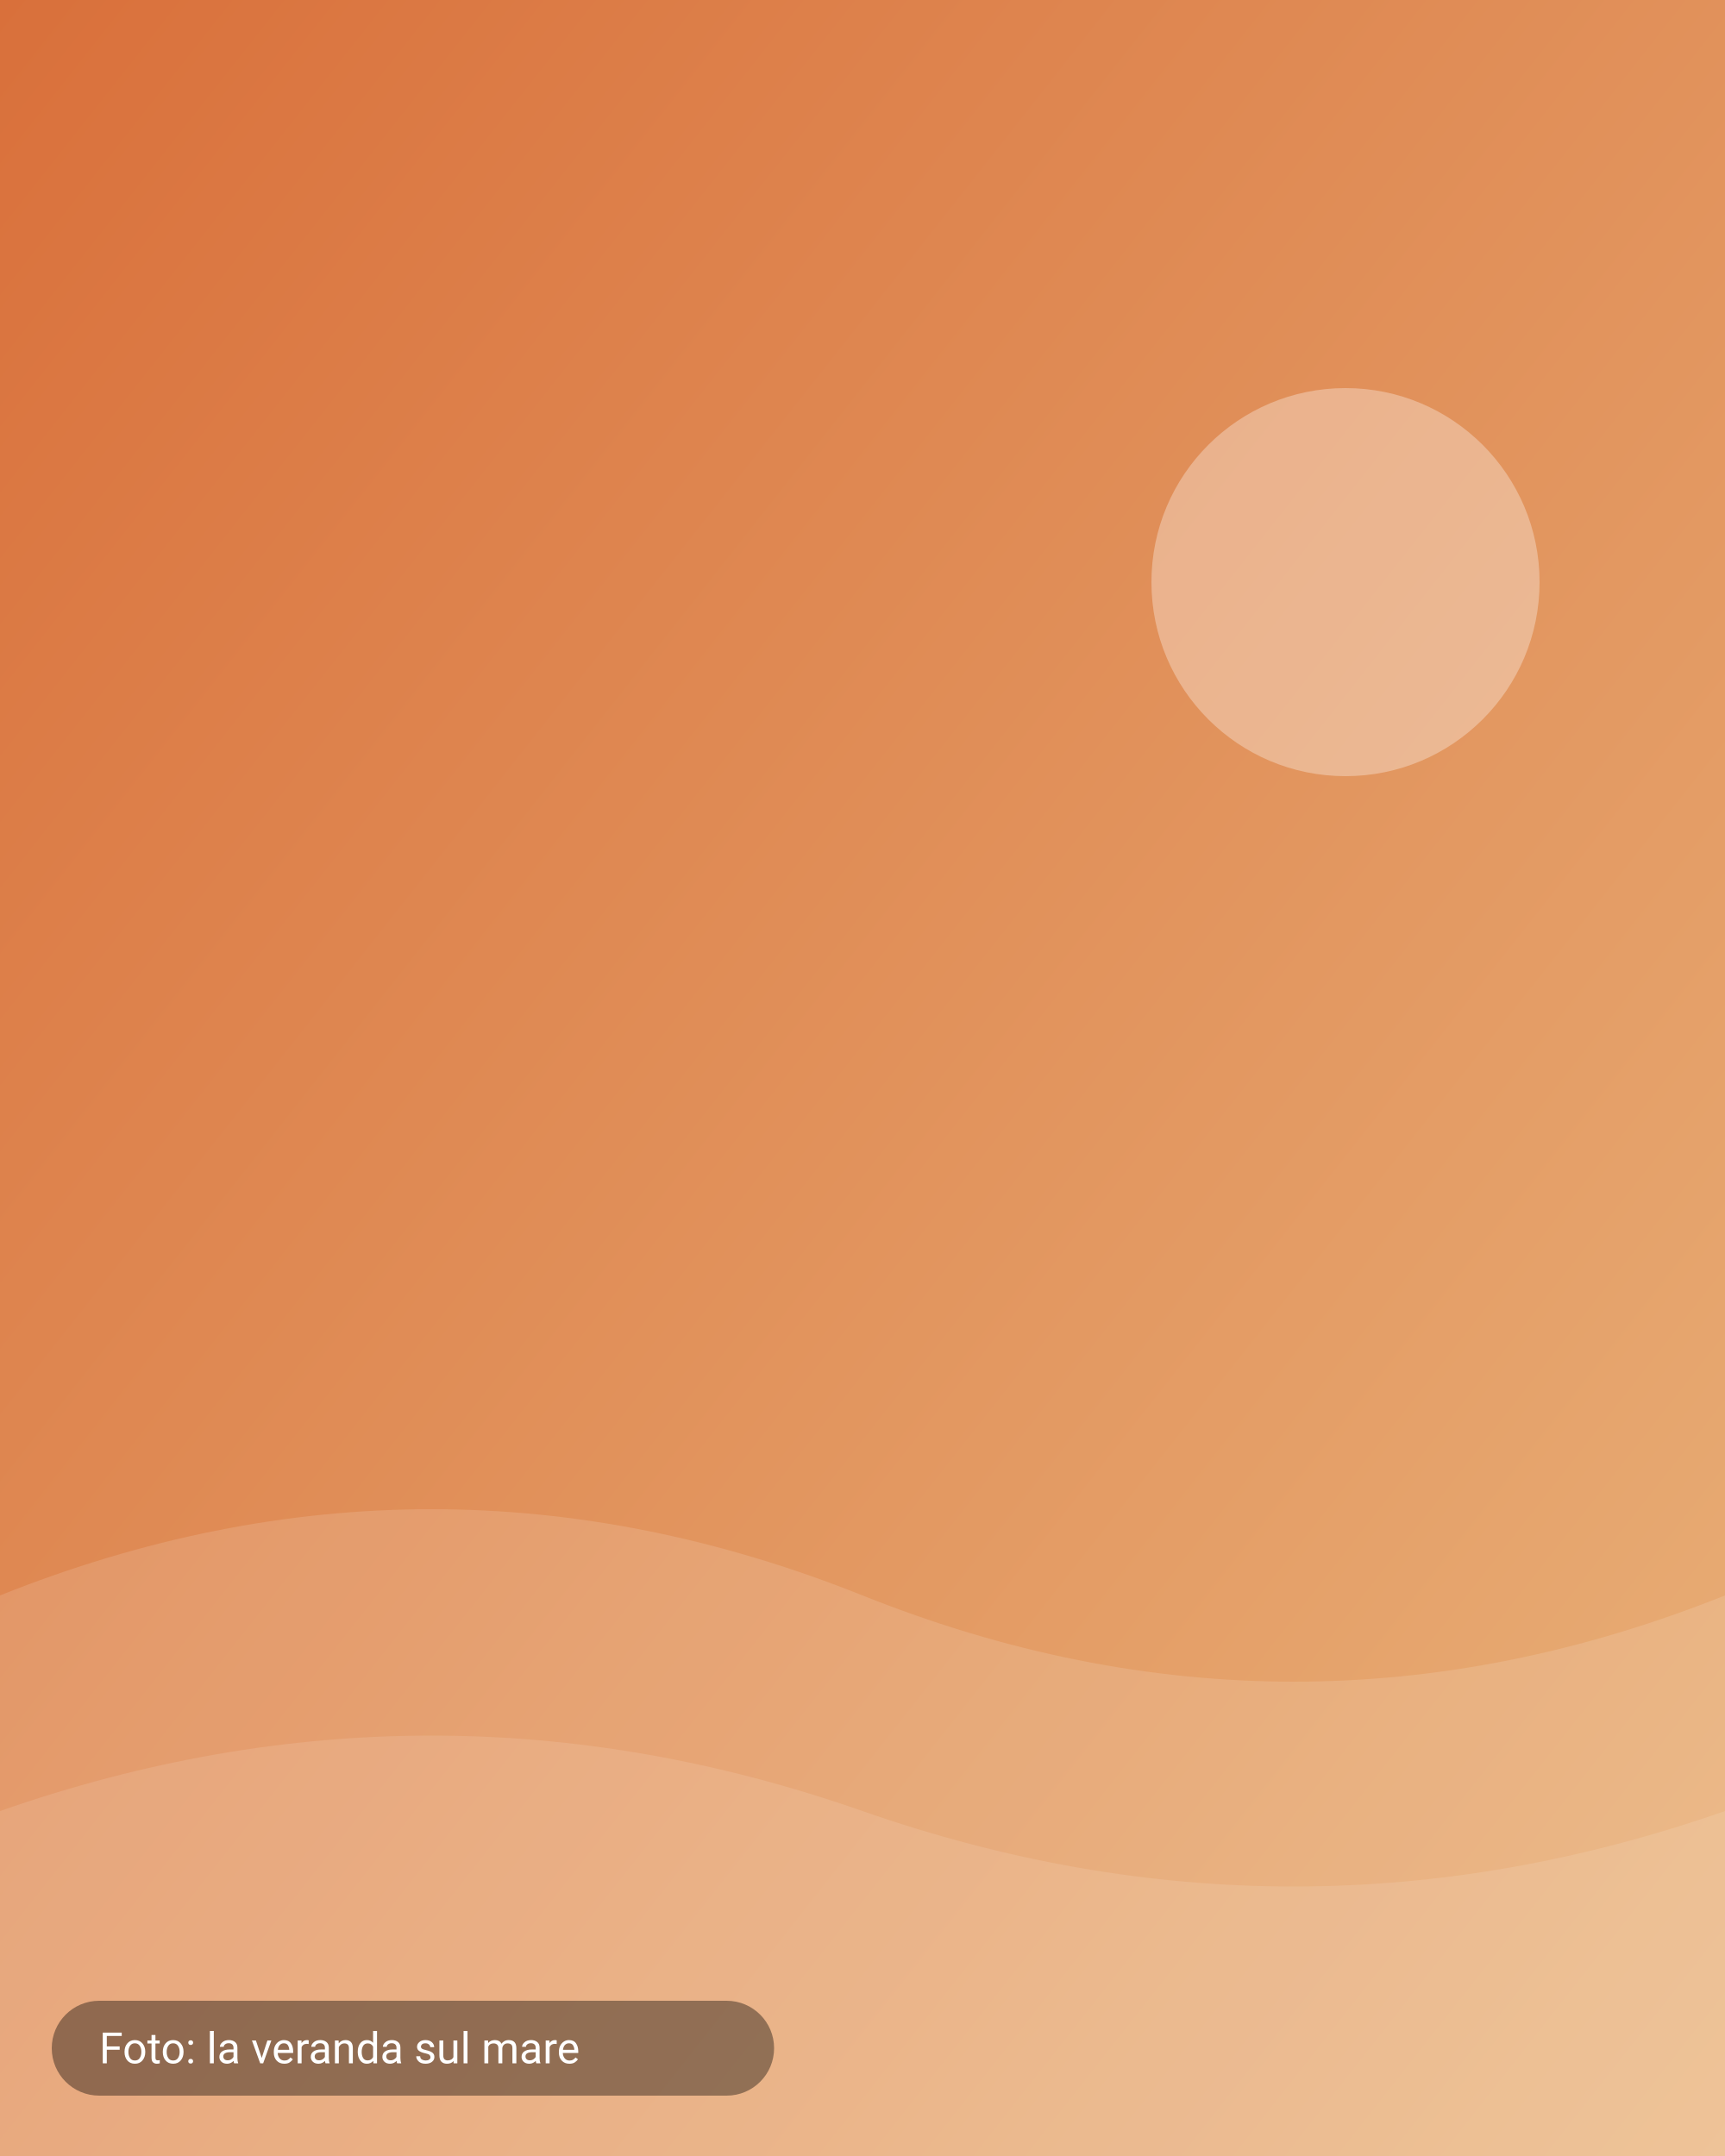
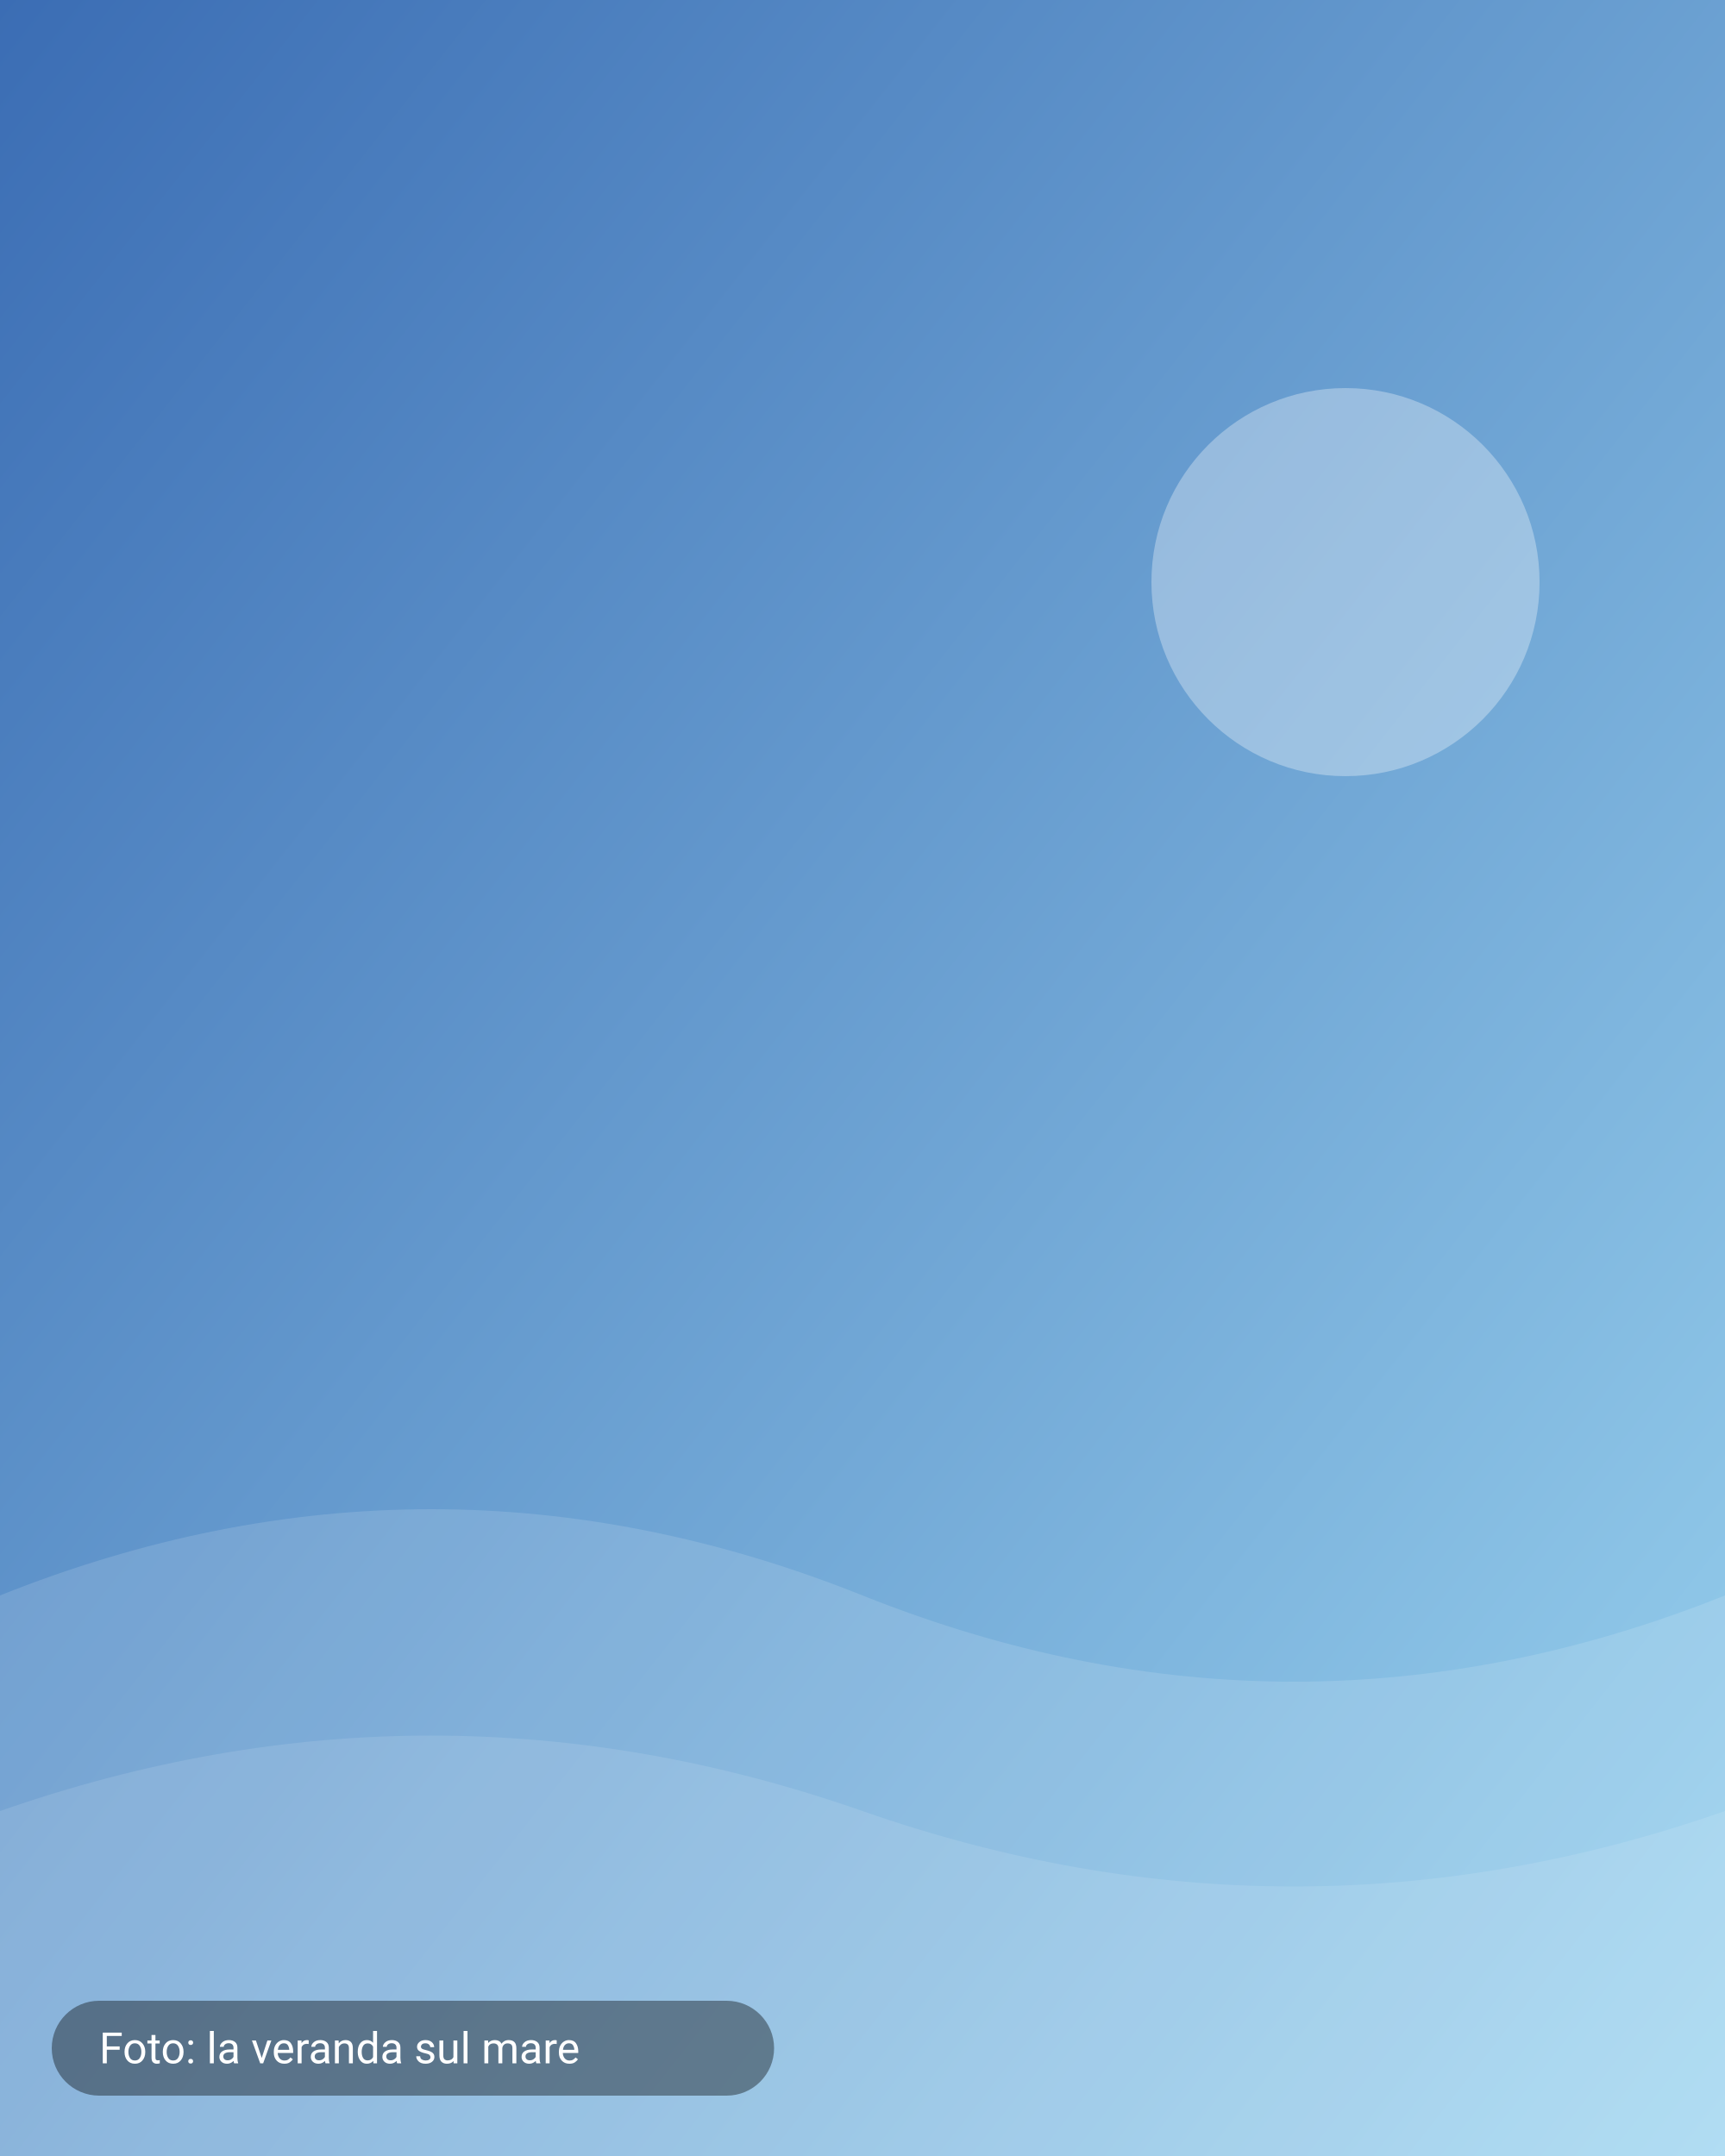
<svg xmlns="http://www.w3.org/2000/svg" viewBox="0 0 800 1000" preserveAspectRatio="xMidYMid slice">
  <defs>
    <linearGradient id="g" x1="0" y1="0" x2="1" y2="1">
-       <stop offset="0" stop-color="#d9703b" />
-       <stop offset="1" stop-color="#e9b27a" />
+       <stop offset="0" stop-color="#3b6db4" />
+       <stop offset="1" stop-color="#9ad3ef" />
    </linearGradient>
  </defs>
  <rect width="800" height="1000" fill="url(#g)" />
  <circle cx="624" cy="270" r="90" fill="#fff" fill-opacity="0.32" />
  <path d="M0 740 Q 200 660 400 740 T 800 740 V 1000 H0 Z" fill="#fff" fill-opacity="0.13" />
  <path d="M0 840 Q 200 770 400 840 T 800 840 V 1000 H0 Z" fill="#fff" fill-opacity="0.11" />
  <rect x="24" y="928" width="335" height="44" rx="22" fill="#000" fill-opacity="0.38" />
  <text x="46" y="957" fill="#fff" font-family="system-ui, Segoe UI, Roboto, sans-serif" font-size="20">Foto: la veranda sul mare</text>
</svg>
